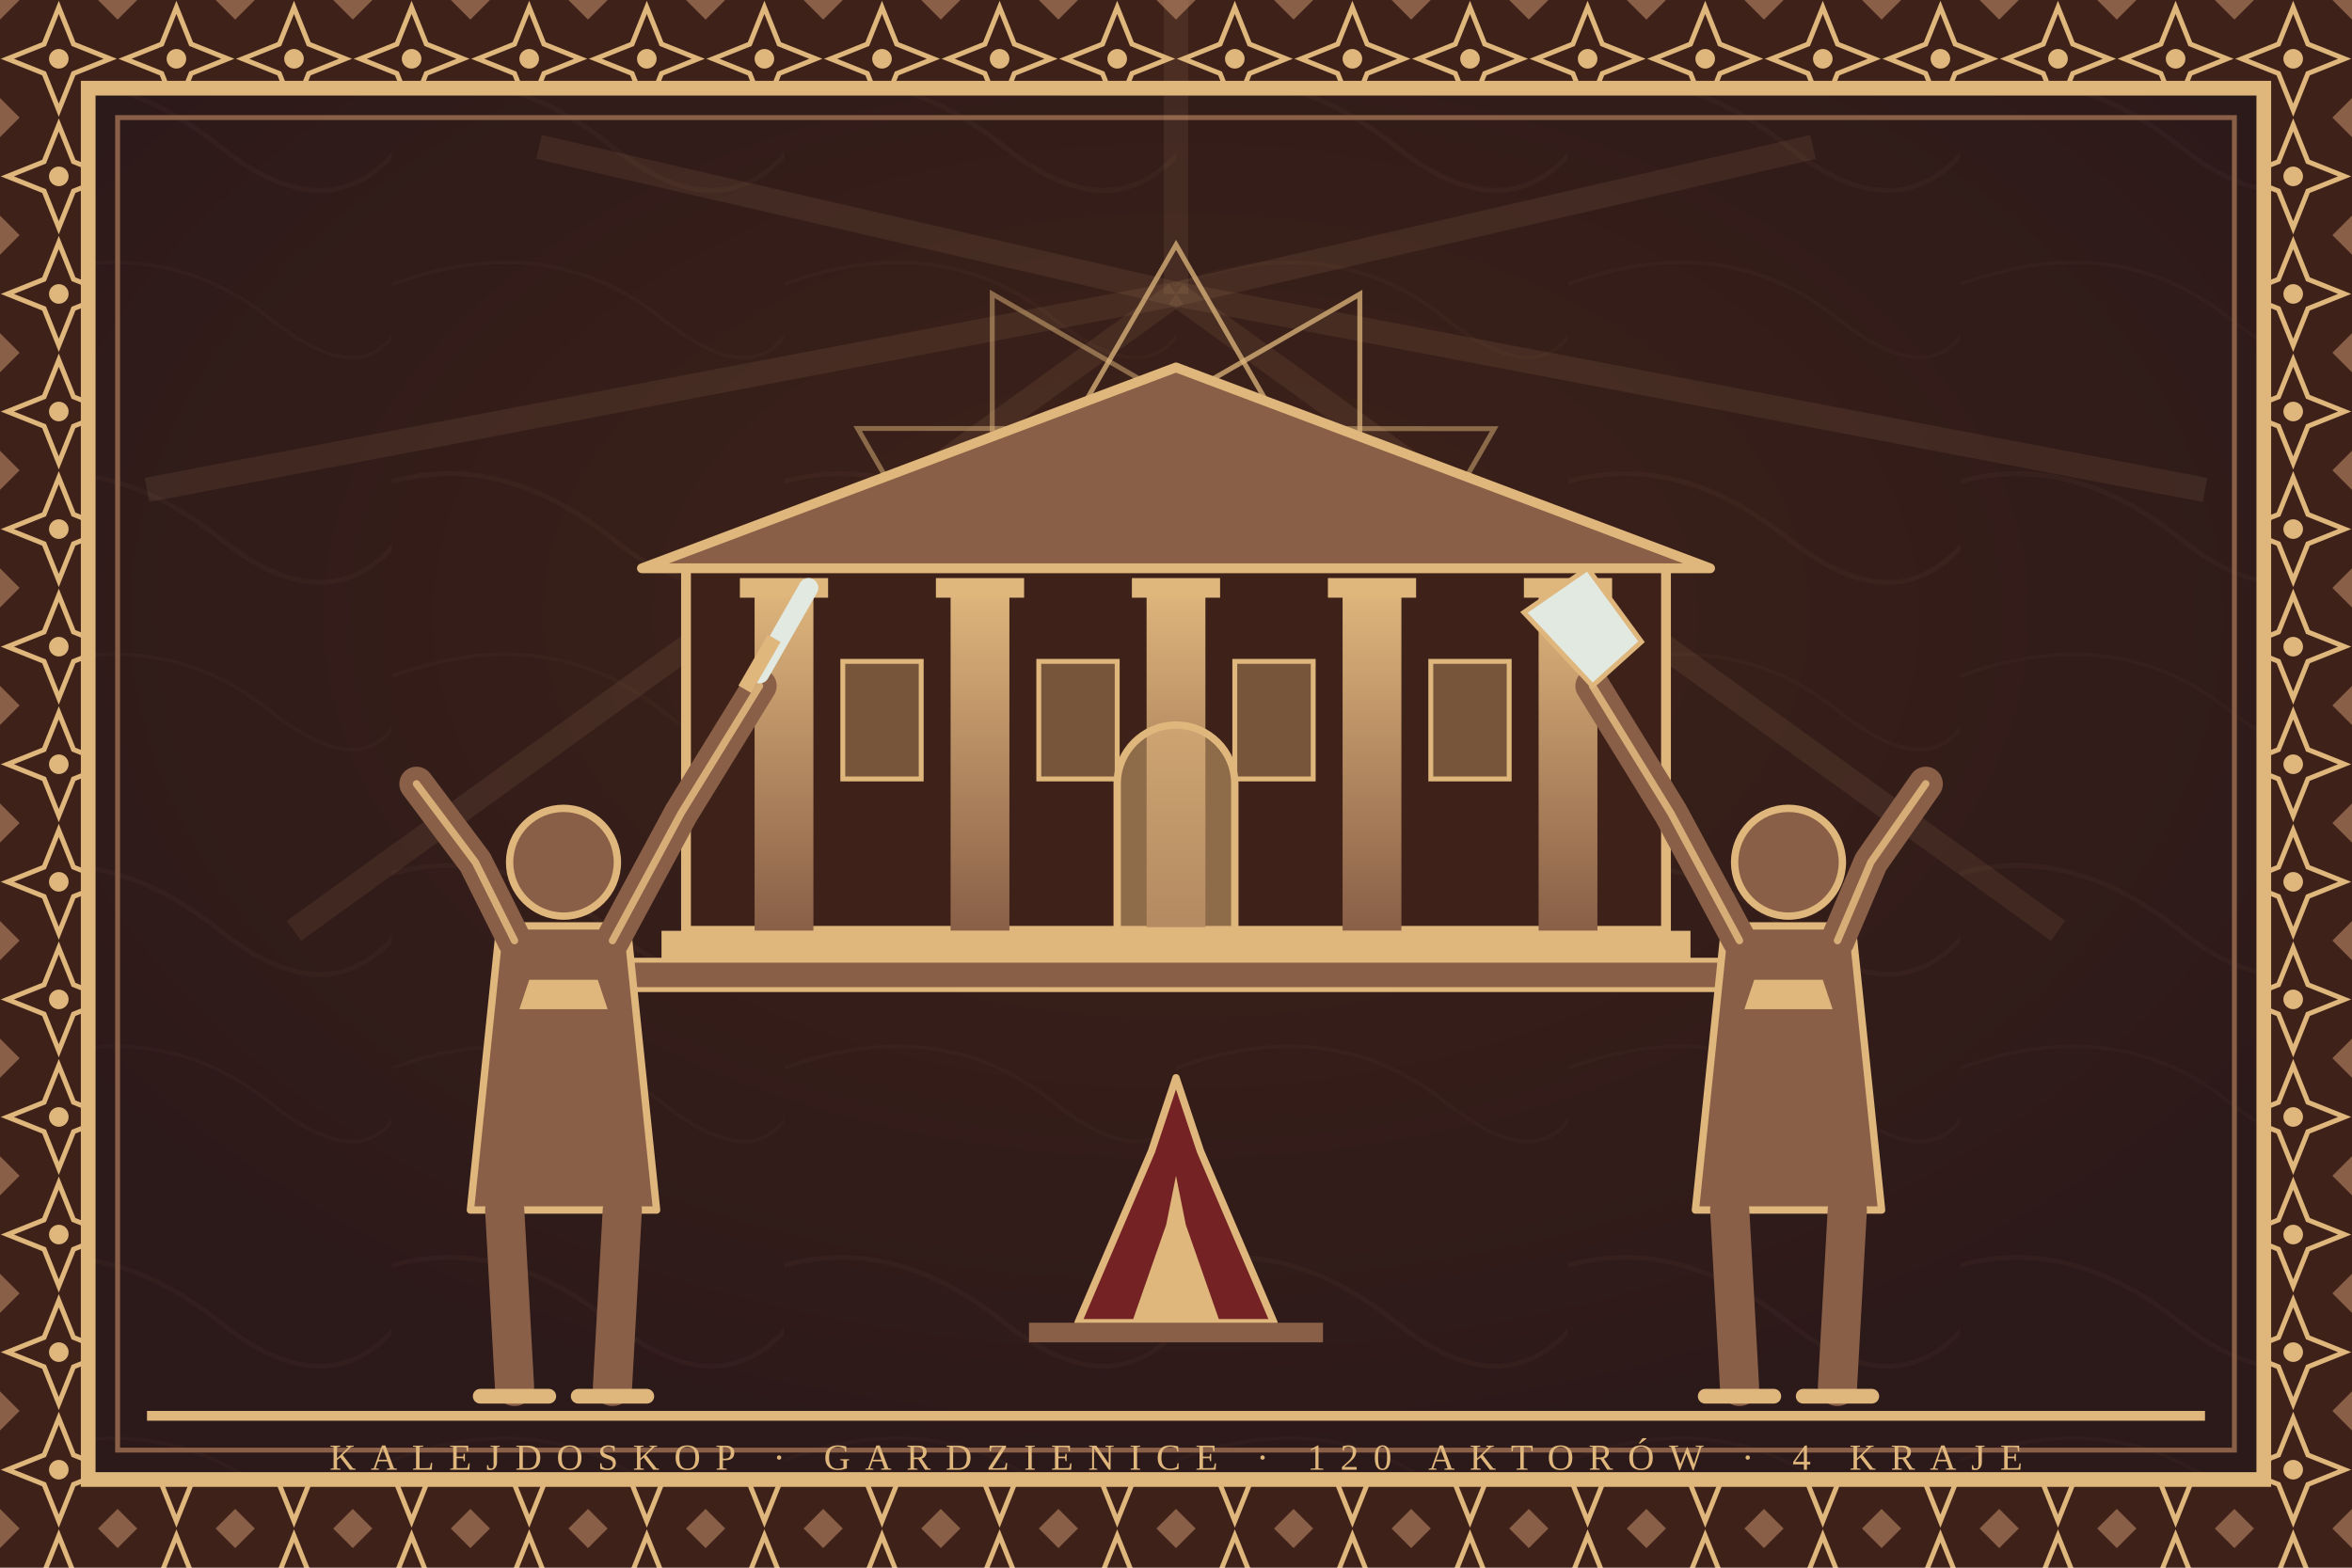
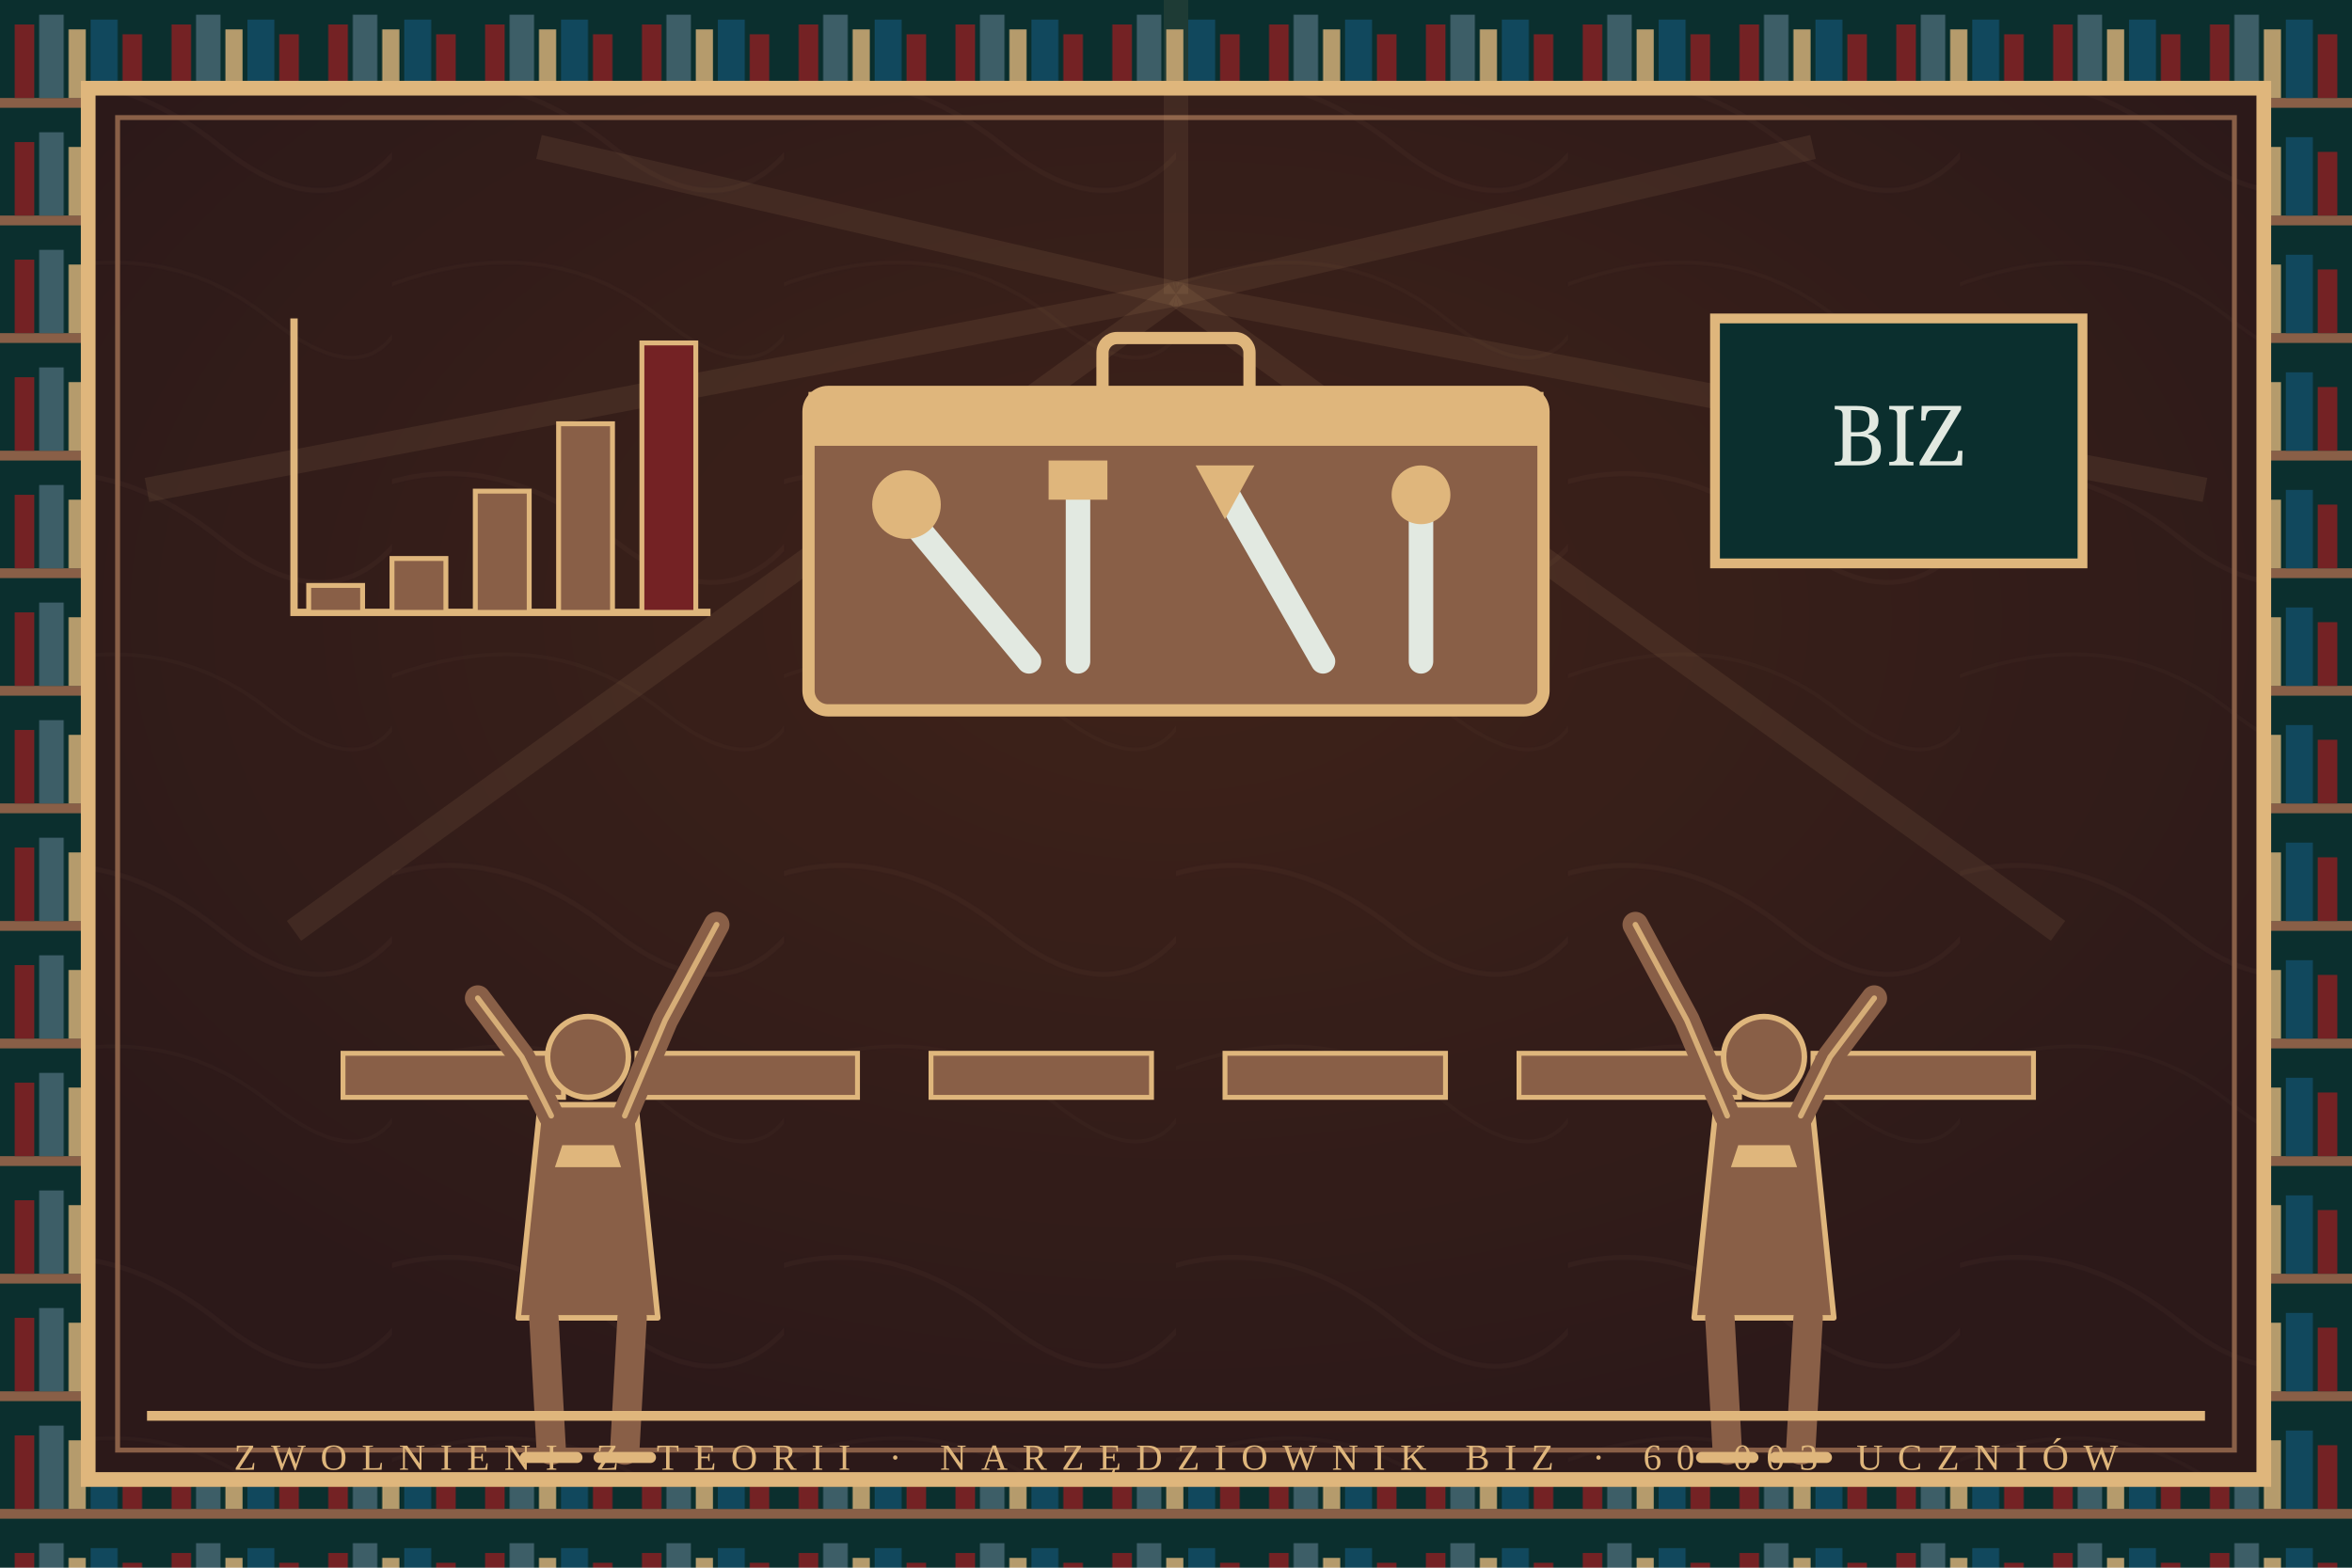
<svg xmlns="http://www.w3.org/2000/svg" viewBox="0 0 960 640" width="960" height="640">
  <defs>
    <radialGradient id="glow" cx="50%" cy="38%" r="60%">
      <stop offset="0" stop-color="#3E2219" />
      <stop offset="1" stop-color="#261619" />
    </radialGradient>
    <pattern id="mauresque" width="48" height="48" patternUnits="userSpaceOnUse">
      <rect width="48" height="48" fill="#3E2219" />
      <path d="M24 3 L30 18 L45 24 L30 30 L24 45 L18 30 L3 24 L18 18 Z" fill="none" stroke="#DFB67C" stroke-width="2" />
      <circle cx="24" cy="24" r="4" fill="#DFB67C" />
      <path d="M0 0 L8 0 L0 8 Z M48 48 L40 48 L48 40 Z M48 0 L40 0 L48 8 Z M0 48 L8 48 L0 40 Z" fill="#895F47" />
    </pattern>
    <pattern id="blueprint" width="40" height="40" patternUnits="userSpaceOnUse">
      <rect width="40" height="40" fill="#0B2F2E" />
      <path d="M0 0 H40 M0 0 V40" fill="none" stroke="#DFB67C" stroke-opacity="0.35" stroke-width="1" />
      <path d="M20 0 V40 M0 20 H40" fill="none" stroke="#DFB67C" stroke-opacity="0.12" stroke-width="1" />
    </pattern>
    <pattern id="shelves" width="64" height="48" patternUnits="userSpaceOnUse">
      <rect width="64" height="48" fill="#0B2F2E" />
      <rect x="0" y="40" width="64" height="4" fill="#895F47" />
      <rect x="6" y="10" width="8" height="30" fill="#742224" />
      <rect x="16" y="6" width="10" height="34" fill="#3D5E67" />
      <rect x="28" y="12" width="7" height="28" fill="#DFB67C" fill-opacity="0.8" />
      <rect x="37" y="8" width="11" height="32" fill="#11485D" />
      <rect x="50" y="14" width="8" height="26" fill="#742224" />
    </pattern>
    <pattern id="marble" width="160" height="160" patternUnits="userSpaceOnUse">
      <rect width="160" height="160" fill="#3E2219" />
      <path d="M-10 40 Q40 20 90 60 T170 50" fill="none" stroke="#895F47" stroke-opacity="0.35" stroke-width="2" />
      <path d="M-10 120 Q60 90 110 130 T170 110" fill="none" stroke="#DFB67C" stroke-opacity="0.12" stroke-width="1.5" />
    </pattern>
    <linearGradient id="stone" x1="0" y1="0" x2="0" y2="1">
      <stop offset="0" stop-color="#DFB67C" />
      <stop offset="1" stop-color="#895F47" />
    </linearGradient>
  </defs>
-   <rect width="960" height="640" fill="url(#mauresque)" />
+   <rect width="960" height="640" fill="url(#shelves)" />
  <rect x="36" y="36" width="888" height="568" fill="url(#marble)" />
  <rect x="36" y="36" width="888" height="568" fill="url(#glow)" opacity="0.75" />
  <rect x="36" y="36" width="888" height="568" fill="none" stroke="#DFB67C" stroke-width="6" />
  <rect x="48" y="48" width="864" height="544" fill="none" stroke="#895F47" stroke-width="2" />
  <g stroke="#DFB67C" stroke-opacity="0.09" stroke-width="10">
    <path d="M480 120 L120 380" />
    <path d="M480 120 L220 60" />
    <path d="M480 120 L840 380" />
    <path d="M480 120 L740 60" />
    <path d="M480 120 L60 200" />
    <path d="M480 120 L900 200" />
    <path d="M480 120 L480 -20" />
  </g>
-   <g transform="translate(480 250)" fill="none" stroke="#DFB67C" stroke-opacity="0.5" stroke-width="2">
-     <polygon points="0,-150 130,75 -130,75" transform="rotate(0)" />
-     <polygon points="0,-150 130,75 -130,75" transform="rotate(30)" />
-     <polygon points="0,-150 130,75 -130,75" transform="rotate(60)" />
-     <polygon points="0,-150 130,75 -130,75" transform="rotate(90)" />
-     <polygon points="0,-150 130,75 -130,75" transform="rotate(120)" />
-     <polygon points="0,-150 130,75 -130,75" transform="rotate(150)" />
+   <g transform="translate(480 230)">
+     <rect x="-150" y="-70" width="300" height="130" rx="8" fill="#895F47" stroke="#DFB67C" stroke-width="5" />
+     <rect x="-150" y="-70" width="300" height="22" fill="#DFB67C" />
+     <rect x="-30" y="-92" width="60" height="30" rx="6" fill="none" stroke="#DFB67C" stroke-width="5" />
+     <g stroke="#E2E9E1" stroke-width="10" stroke-linecap="round">
+       <path d="M-110 -20 L-60 40" />
+       <path d="M-40 -30 L-40 40" />
+       <path d="M20 -30 L60 40" />
+       <path d="M100 -20 L100 40" />
+     </g>
+     <circle cx="-110" cy="-24" r="14" fill="#DFB67C" />
+     <rect x="-52" y="-42" width="24" height="16" fill="#DFB67C" />
+     <path d="M8 -40 L32 -40 L20 -18 Z" fill="#DFB67C" />
+     <rect x="88" y="-40" width="24" height="24" rx="12" fill="#DFB67C" />
  </g>
-   <g id="palace">
-     <rect x="280" y="230" width="400" height="150" fill="#3E2219" stroke="#DFB67C" stroke-width="4" />
-     <path d="M262 232 L698 232 L480 150 Z" fill="#895F47" stroke="#DFB67C" stroke-width="4" stroke-linejoin="round" />
-     <rect x="308" y="240" width="24" height="140" fill="url(#stone)" />
-     <rect x="302" y="236" width="36" height="8" fill="#DFB67C" />
-     <rect x="388" y="240" width="24" height="140" fill="url(#stone)" />
-     <rect x="382" y="236" width="36" height="8" fill="#DFB67C" />
-     <rect x="468" y="240" width="24" height="140" fill="url(#stone)" />
-     <rect x="462" y="236" width="36" height="8" fill="#DFB67C" />
-     <rect x="548" y="240" width="24" height="140" fill="url(#stone)" />
-     <rect x="542" y="236" width="36" height="8" fill="#DFB67C" />
-     <rect x="628" y="240" width="24" height="140" fill="url(#stone)" />
-     <rect x="622" y="236" width="36" height="8" fill="#DFB67C" />
-     <rect x="344" y="270" width="32" height="48" fill="#DFB67C" fill-opacity="0.35" stroke="#DFB67C" stroke-width="2" />
-     <rect x="424" y="270" width="32" height="48" fill="#DFB67C" fill-opacity="0.35" stroke="#DFB67C" stroke-width="2" />
-     <rect x="504" y="270" width="32" height="48" fill="#DFB67C" fill-opacity="0.35" stroke="#DFB67C" stroke-width="2" />
-     <rect x="584" y="270" width="32" height="48" fill="#DFB67C" fill-opacity="0.35" stroke="#DFB67C" stroke-width="2" />
-     <path d="M456 380 L456 320 A24 24 0 0 1 504 320 L504 380 Z" fill="#DFB67C" fill-opacity="0.5" stroke="#DFB67C" stroke-width="3" />
-     <rect x="270" y="380" width="420" height="12" fill="#DFB67C" />
-     <rect x="254" y="392" width="452" height="12" fill="#895F47" stroke="#DFB67C" stroke-width="2" />
+   <g transform="translate(120 130)">
+     <path d="M0 0 V120 H170" fill="none" stroke="#DFB67C" stroke-width="3" />
+     <rect x="6" y="109" width="22" height="11" fill="#895F47" stroke="#DFB67C" stroke-width="2" />
+     <rect x="40" y="98" width="22" height="22" fill="#895F47" stroke="#DFB67C" stroke-width="2" />
+     <rect x="74" y="70.5" width="22" height="49.5" fill="#895F47" stroke="#DFB67C" stroke-width="2" />
+     <rect x="108" y="43" width="22" height="77" fill="#895F47" stroke="#DFB67C" stroke-width="2" />
+     <rect x="142" y="10" width="22" height="110" fill="#742224" stroke="#DFB67C" stroke-width="2" />
  </g>
-   <g transform="translate(480 500)">
-     <path d="M-40 40 L-10 -30 L0 -60 L10 -30 L40 40 Z" fill="#742224" stroke="#DFB67C" stroke-width="3" stroke-linejoin="round" />
-     <path d="M-18 40 L-4 0 L0 -20 L4 0 L18 40 Z" fill="#DFB67C" />
-     <rect x="-60" y="40" width="120" height="8" fill="#895F47" />
+   <g transform="translate(700 130)">
+     <rect x="0" y="0" width="150" height="100" fill="#0B2F2E" stroke="#DFB67C" stroke-width="4" />
+     <text x="75" y="60" text-anchor="middle" font-family="Georgia, serif" font-size="34" fill="#E2E9E1">BIZ</text>
  </g>
-   <g transform="translate(230 470) scale(1)">
+   <rect x="140" y="430" width="90" height="18" fill="#895F47" stroke="#DFB67C" stroke-width="2" />
+   <rect x="260" y="430" width="90" height="18" fill="#895F47" stroke="#DFB67C" stroke-width="2" />
+   <rect x="380" y="430" width="90" height="18" fill="#895F47" stroke="#DFB67C" stroke-width="2" />
+   <rect x="500" y="430" width="90" height="18" fill="#895F47" stroke="#DFB67C" stroke-width="2" />
+   <rect x="620" y="430" width="90" height="18" fill="#895F47" stroke="#DFB67C" stroke-width="2" />
+   <rect x="740" y="430" width="90" height="18" fill="#895F47" stroke="#DFB67C" stroke-width="2" />
+   <g transform="translate(240 520) scale(0.75)">
    <circle cx="0" cy="-118" r="22" fill="#895F47" stroke="#DFB67C" stroke-width="3" />
    <path d="M-26 -92 L26 -92 L38 24 L-38 24 Z" fill="#895F47" stroke="#DFB67C" stroke-width="3" stroke-linejoin="round" />
    <path d="M-14 -70 L14 -70 L18 -58 L-18 -58 Z" fill="#DFB67C" />
    <path d="M-20 -86 L-36 -118 L-60 -150" fill="none" stroke="#895F47" stroke-width="14" stroke-linecap="round" stroke-linejoin="round" />
    <path d="M-20 -86 L-36 -118 L-60 -150" fill="none" stroke="#DFB67C" stroke-width="3" stroke-linecap="round" stroke-linejoin="round" opacity="0.9" />
-     <path d="M20 -86 L48 -138 L80 -190" fill="none" stroke="#895F47" stroke-width="14" stroke-linecap="round" stroke-linejoin="round" />
-     <path d="M20 -86 L48 -138 L80 -190" fill="none" stroke="#DFB67C" stroke-width="3" stroke-linecap="round" stroke-linejoin="round" opacity="0.9" />
+     <path d="M20 -86 L42 -138 L70 -190" fill="none" stroke="#895F47" stroke-width="14" stroke-linecap="round" stroke-linejoin="round" />
+     <path d="M20 -86 L42 -138 L70 -190" fill="none" stroke="#DFB67C" stroke-width="3" stroke-linecap="round" stroke-linejoin="round" opacity="0.9" />
    <path d="M-24 24 L-20 96 M24 24 L20 96" fill="none" stroke="#895F47" stroke-width="16" stroke-linecap="round" />
    <path d="M-34 100 L-6 100 M6 100 L34 100" fill="none" stroke="#DFB67C" stroke-width="6" stroke-linecap="round" />
  </g>
-   <path d="M310 275 L330 240" stroke="#E2E9E1" stroke-width="8" stroke-linecap="round" />
-   <rect x="298" y="268" width="24" height="6" transform="rotate(-60 310 271)" fill="#DFB67C" />
-   <g transform="translate(730 470) scale(1)">
+   <g transform="translate(720 520) scale(0.75)">
    <circle cx="0" cy="-118" r="22" fill="#895F47" stroke="#DFB67C" stroke-width="3" />
    <path d="M-26 -92 L26 -92 L38 24 L-38 24 Z" fill="#895F47" stroke="#DFB67C" stroke-width="3" stroke-linejoin="round" />
    <path d="M-14 -70 L14 -70 L18 -58 L-18 -58 Z" fill="#DFB67C" />
-     <path d="M-20 -86 L-48 -138 L-80 -190" fill="none" stroke="#895F47" stroke-width="14" stroke-linecap="round" stroke-linejoin="round" />
-     <path d="M-20 -86 L-48 -138 L-80 -190" fill="none" stroke="#DFB67C" stroke-width="3" stroke-linecap="round" stroke-linejoin="round" opacity="0.9" />
-     <path d="M20 -86 L33.6 -118 L56 -150" fill="none" stroke="#895F47" stroke-width="14" stroke-linecap="round" stroke-linejoin="round" />
-     <path d="M20 -86 L33.6 -118 L56 -150" fill="none" stroke="#DFB67C" stroke-width="3" stroke-linecap="round" stroke-linejoin="round" opacity="0.9" />
+     <path d="M-20 -86 L-42 -138 L-70 -190" fill="none" stroke="#895F47" stroke-width="14" stroke-linecap="round" stroke-linejoin="round" />
+     <path d="M-20 -86 L-42 -138 L-70 -190" fill="none" stroke="#DFB67C" stroke-width="3" stroke-linecap="round" stroke-linejoin="round" opacity="0.9" />
+     <path d="M20 -86 L36 -118 L60 -150" fill="none" stroke="#895F47" stroke-width="14" stroke-linecap="round" stroke-linejoin="round" />
+     <path d="M20 -86 L36 -118 L60 -150" fill="none" stroke="#DFB67C" stroke-width="3" stroke-linecap="round" stroke-linejoin="round" opacity="0.9" />
    <path d="M-24 24 L-20 96 M24 24 L20 96" fill="none" stroke="#895F47" stroke-width="16" stroke-linecap="round" />
    <path d="M-34 100 L-6 100 M6 100 L34 100" fill="none" stroke="#DFB67C" stroke-width="6" stroke-linecap="round" />
  </g>
-   <path d="M650 280 L622 250 L648 232 L670 262 Z" fill="#E2E9E1" stroke="#DFB67C" stroke-width="2" />
  <rect x="60" y="576" width="840" height="4" fill="#DFB67C" />
-   <text x="480" y="600" text-anchor="middle" font-family="Georgia, 'Times New Roman', serif" font-size="15" letter-spacing="6" fill="#DFB67C">KALEJDOSKOP · GARDZIENICE · 120 AKTORÓW · 4 KRAJE</text>
+   <text x="480" y="600" text-anchor="middle" font-family="Georgia, 'Times New Roman', serif" font-size="15" letter-spacing="6" fill="#DFB67C">ZWOLNIENI Z TEORII · NARZĘDZIOWNIK BIZ · 60 003 UCZNIÓW</text>
</svg>
